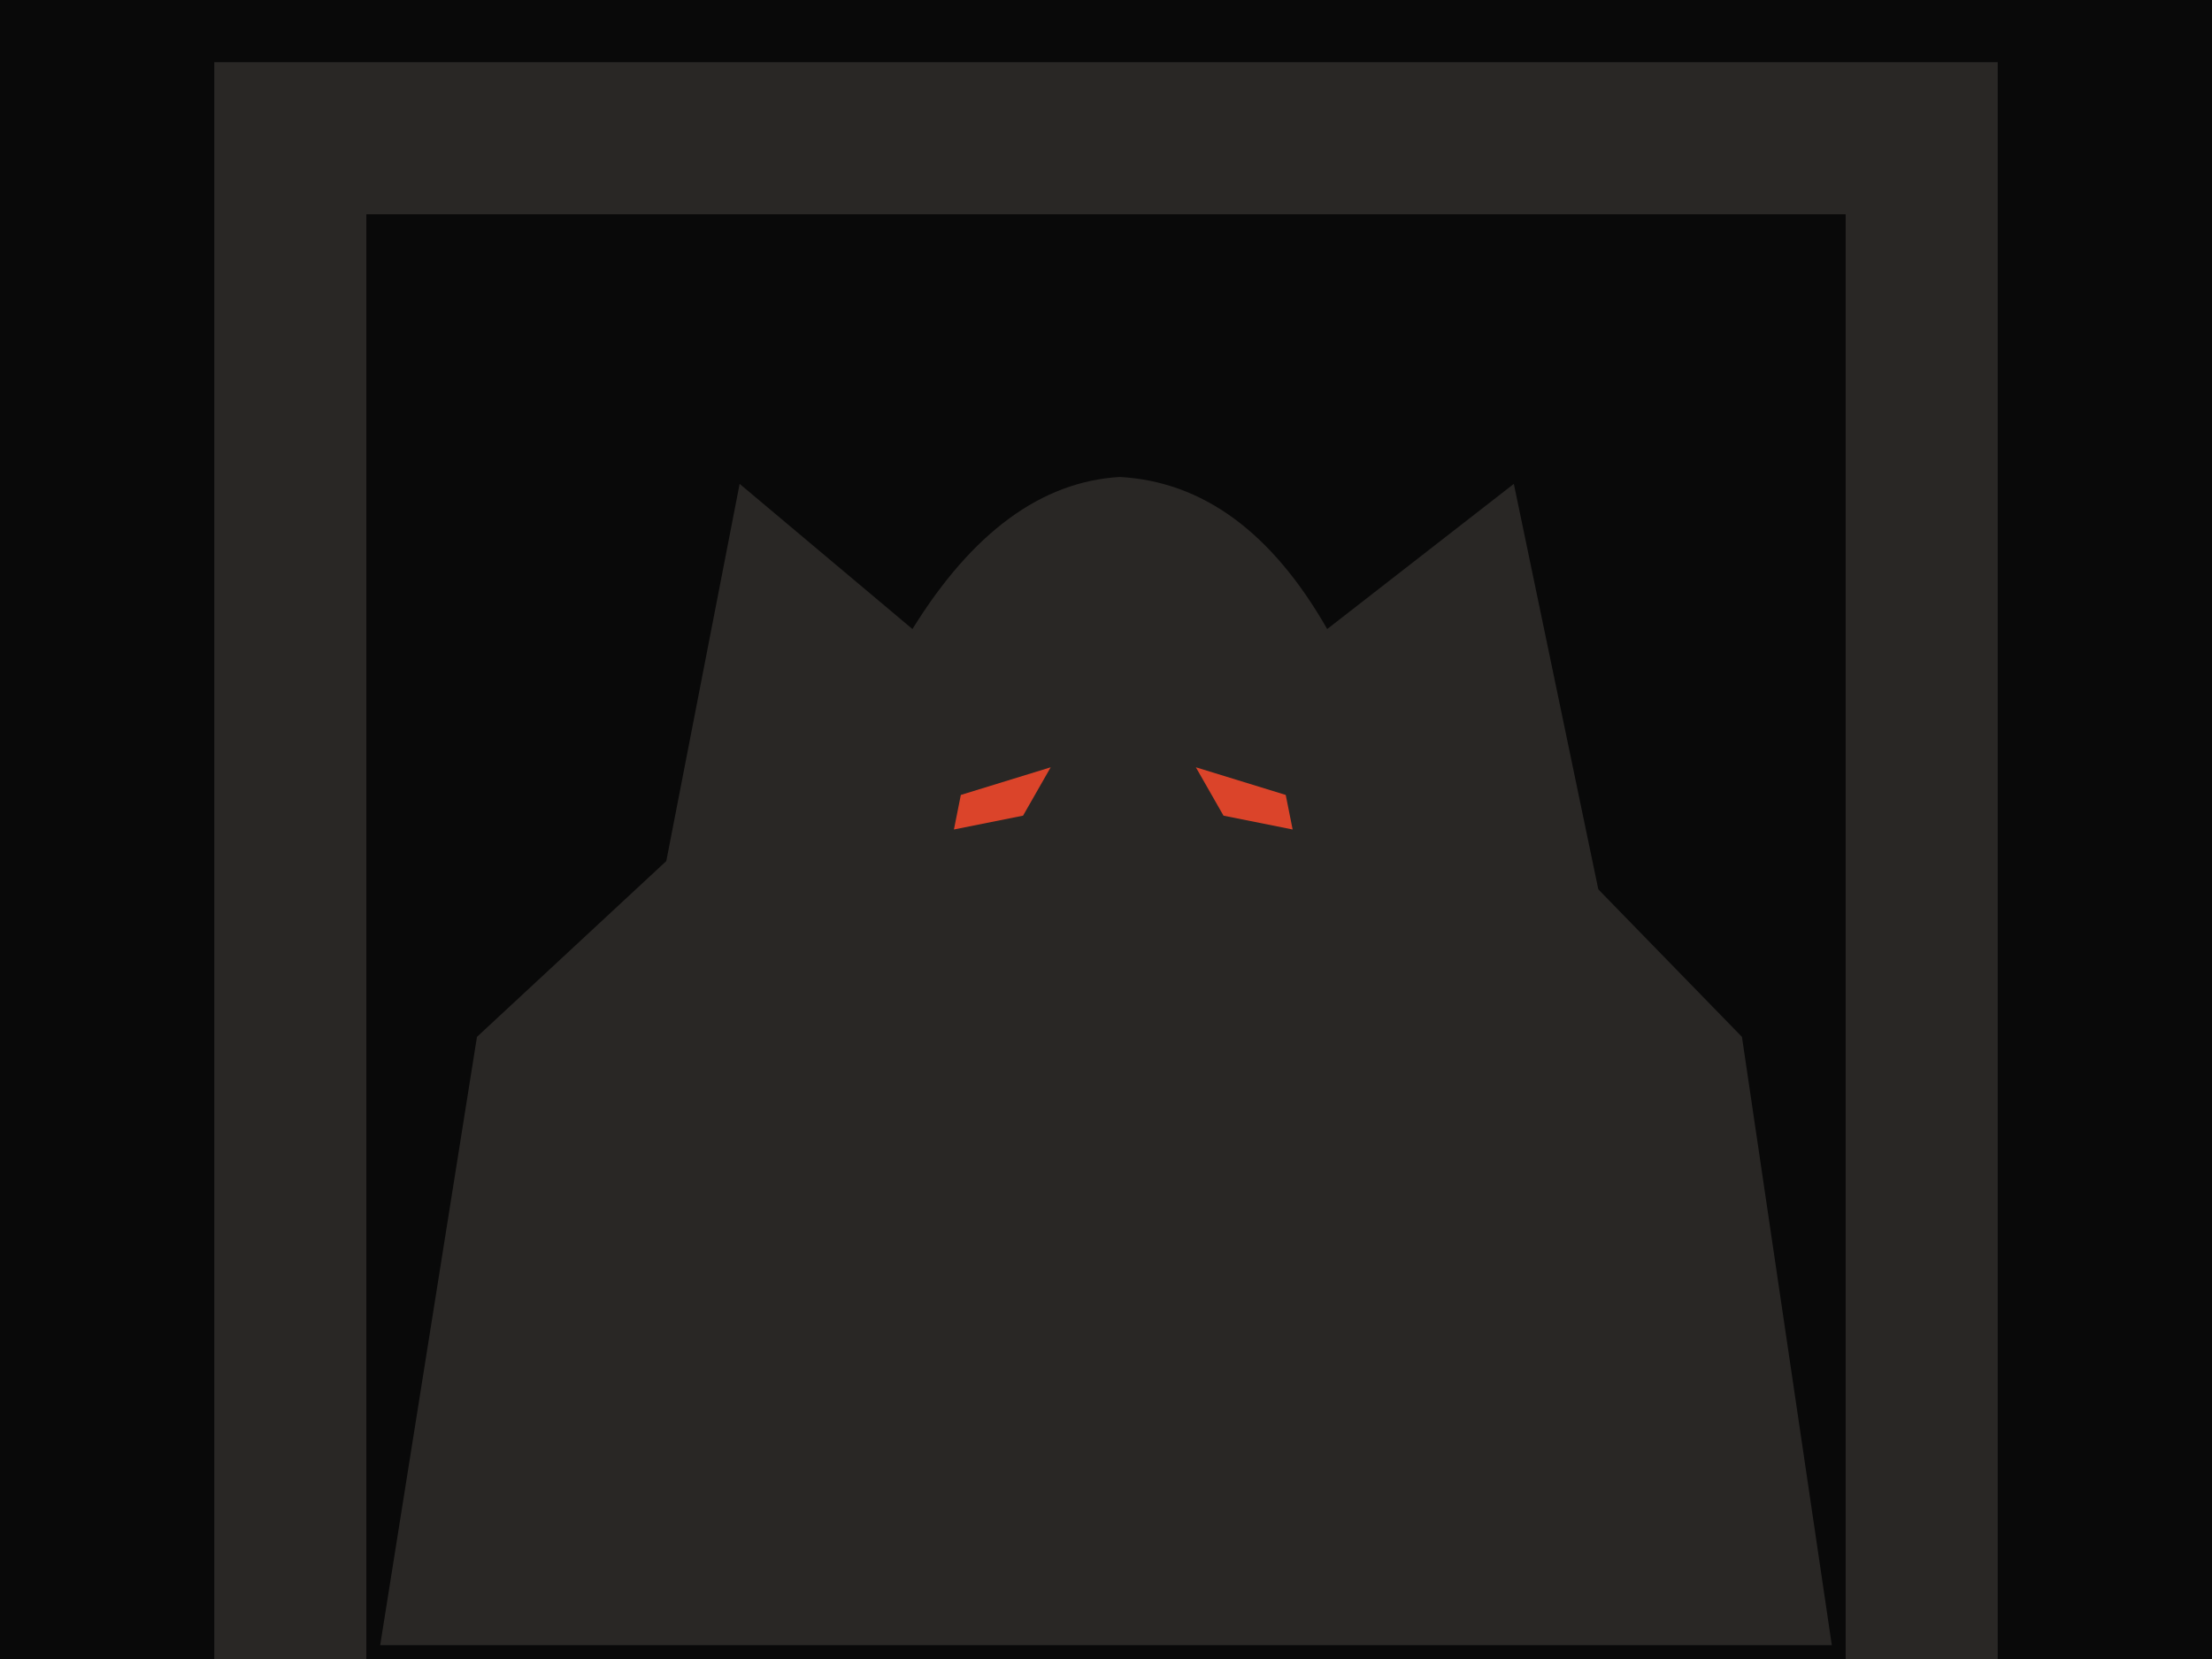
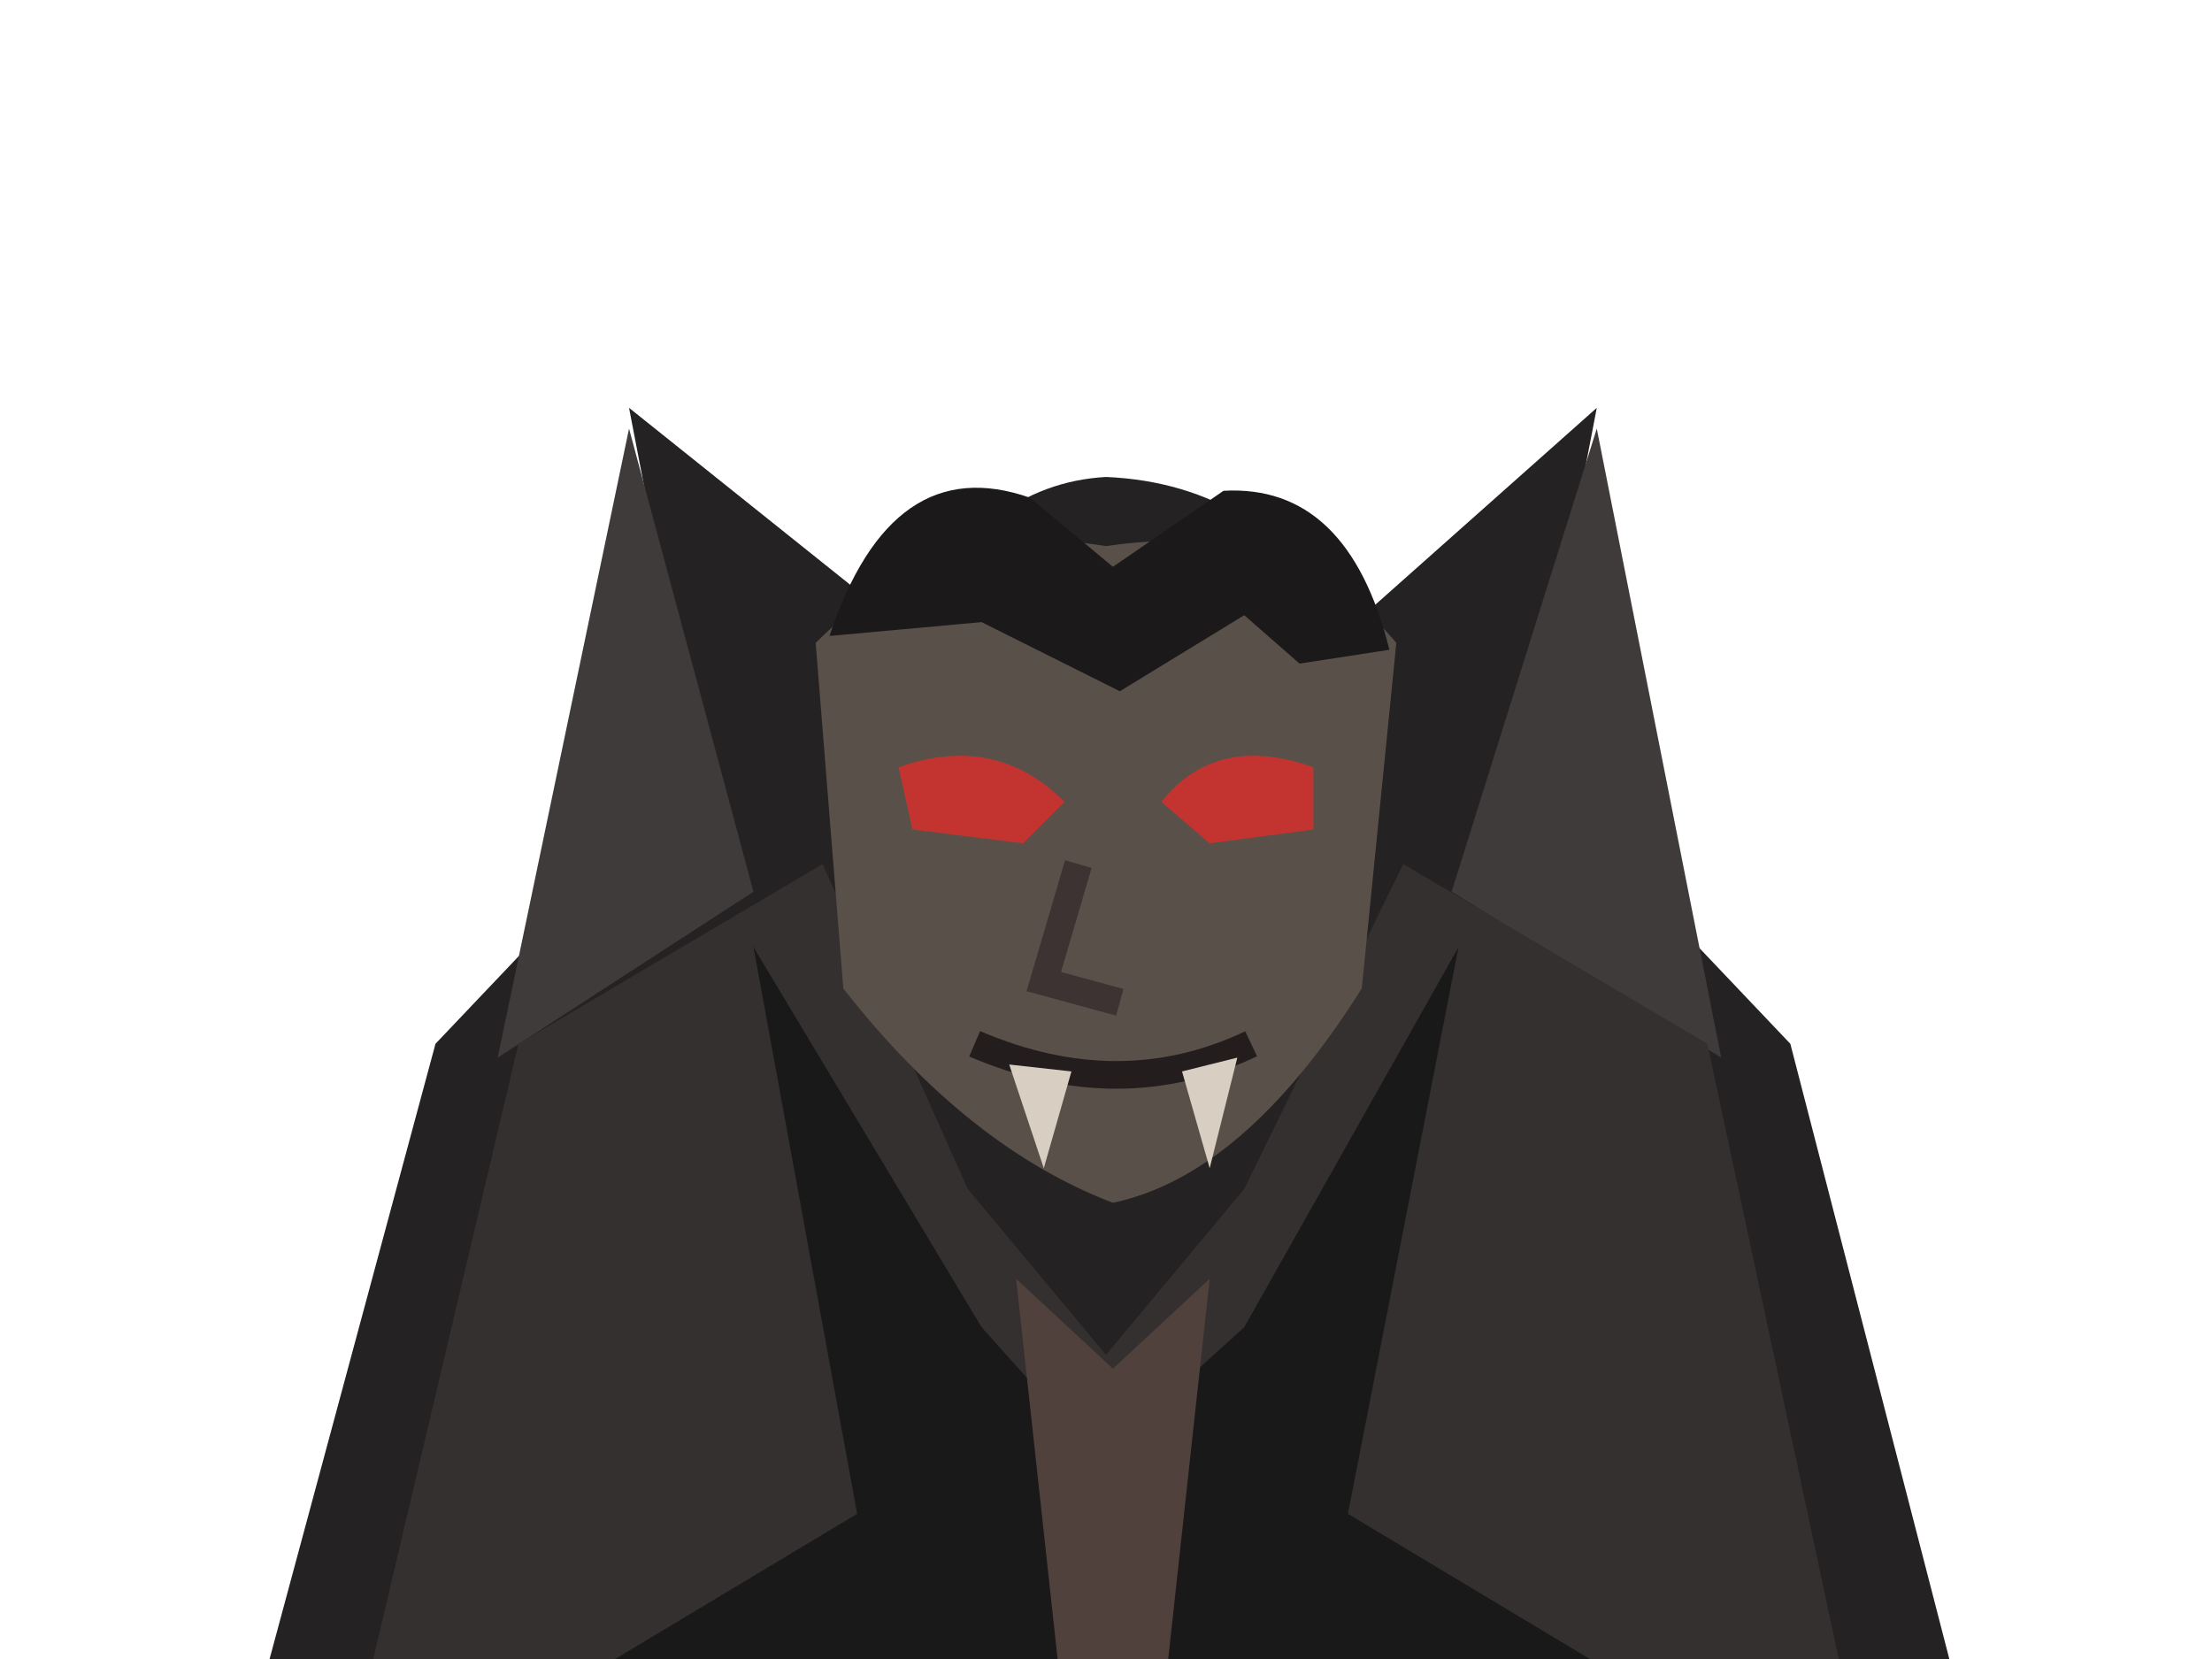
<svg xmlns="http://www.w3.org/2000/svg" viewBox="0 0 320 240" width="320" height="240">
-   <rect width="320" height="240" fill="#090909" />
-   <path d="M42 240 V20 H278 V240" fill="none" stroke="#292725" stroke-width="22" stroke-linejoin="miter" />
-   <rect x="64" y="42" width="192" height="198" fill="#090909" />
-   <path d="M55 238 L69 150 L111 111 L107 70 L132 91 Q145 70 162 69 Q180 70 192 91 L219 70 L215 112 L252 150 L265 238 Z" fill="#292725" />
-   <path d="M107 70 L125 129 L93 142 Z M219 70 L200 129 L234 142 Z" fill="#292725" />
-   <path d="M139 115 l13 -4 -4 7 -10 2 Z M186 115 l-13 -4 4 7 10 2 Z" fill="#db442a" />
+   <path d="M39 240 L63 151 L101 111 L91 59 L131 91 Q142 70 160 69 Q183 70 195 91 L231 59 L221 111 L259 151 L282 240Z" fill="#242222" />
+   <path d="M91 62 L109 129 L72 153Z M231 62 L210 129 L249 153Z" fill="#403b3b" />
+   <path d="M75 151 L119 125 L140 172 L160 196 L180 172 L203 125 L247 151 L266 240 L54 240Z" fill="#34302f" />
+   <path d="M118 93 Q136 75 160 79 Q187 75 202 93 L197 143 Q180 170 161 174 Q140 166 122 143Z" fill="#5a504a" />
+   <path d="M120 92 Q129 65 149 72 L161 82 L177 71 Q195 70 201 94 L188 96 L180 89 L162 100 L142 90Z" fill="#1b191a" />
+   <path d="M130 111 Q144 106 154 116 L148 122 L132 120Z M190 111 Q176 106 168 116 L175 122 L190 120Z" fill="#c33431" />
+   <path d="M156 125 L151 142 L162 145" fill="none" stroke="#3c3332" stroke-width="4" />
+   <path d="M141 151 Q162 160 181 151" fill="none" stroke="#231d1d" stroke-width="4" />
+   <path d="M146 154 L151 169 L155 155 M171 155 L175 169 L179 153" fill="#d8cec1" />
+   <path d="M109 137 L142 192 L159 211 L180 192 L211 137 L195 219 L230 240 L89 240 L124 219Z" fill="#19191a" />
+   <path d="M147 185 L161 198 L175 185 L169 240 L153 240Z" fill="#51413d" />
</svg>
